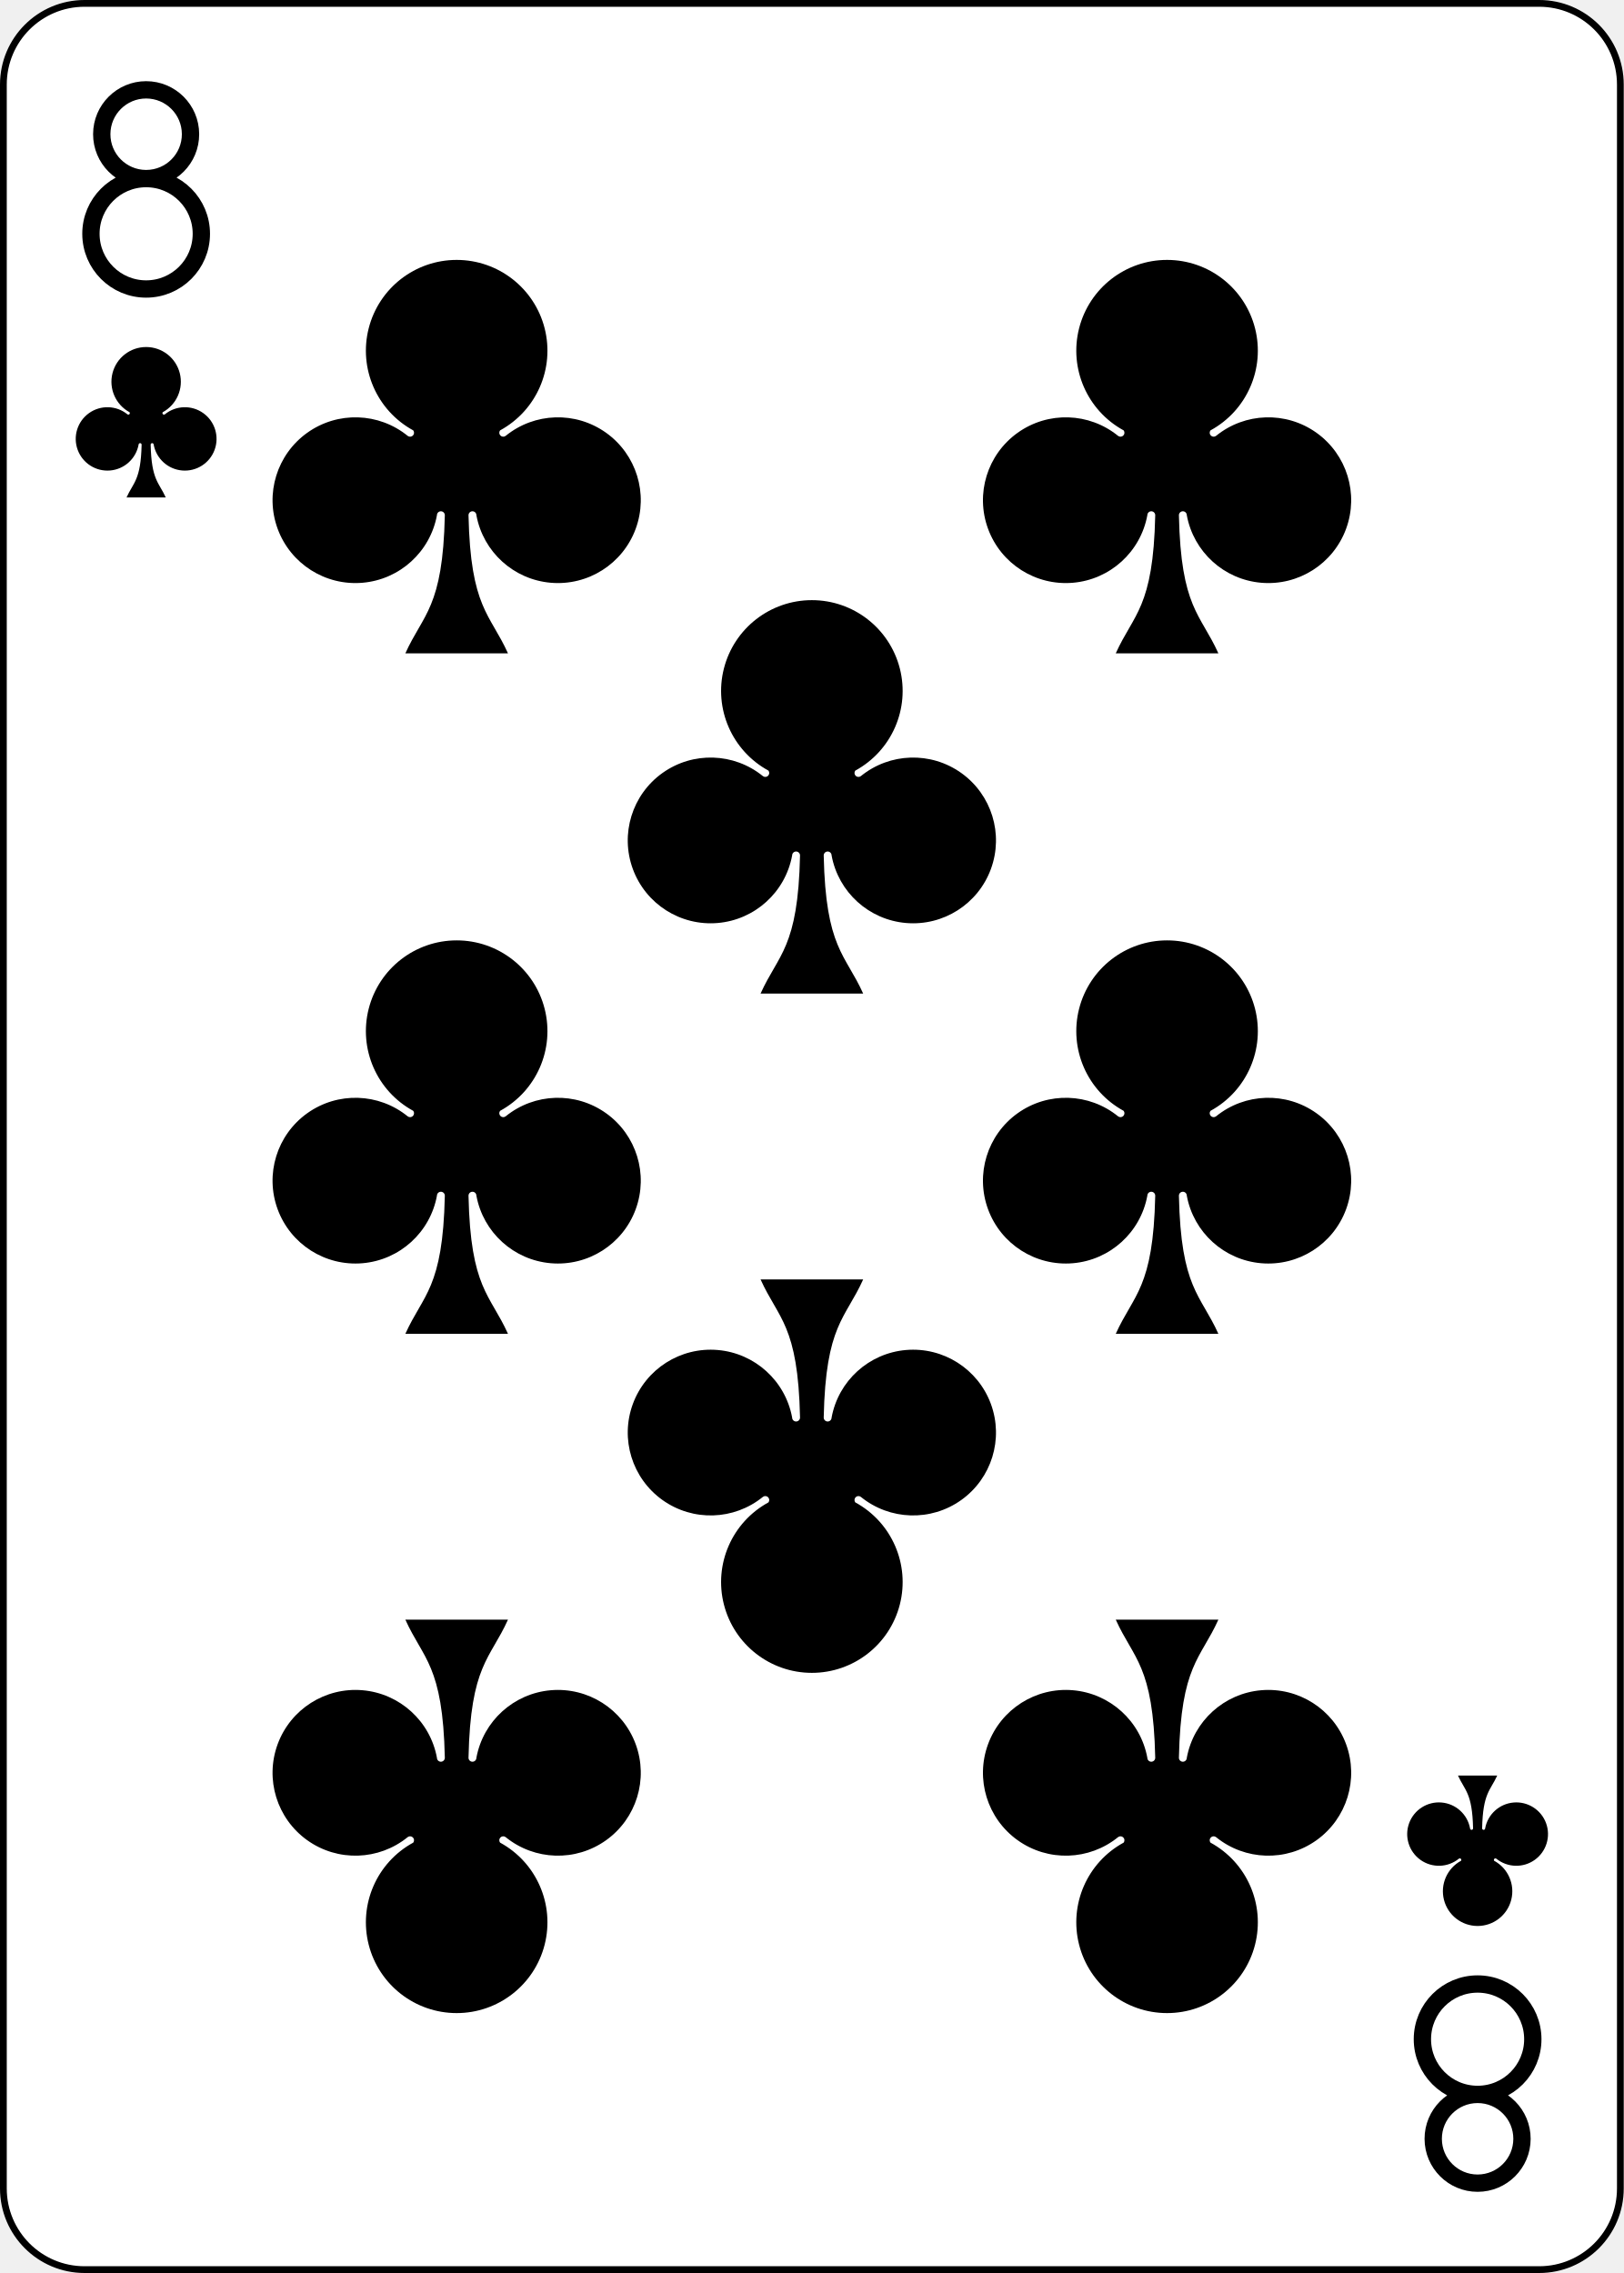
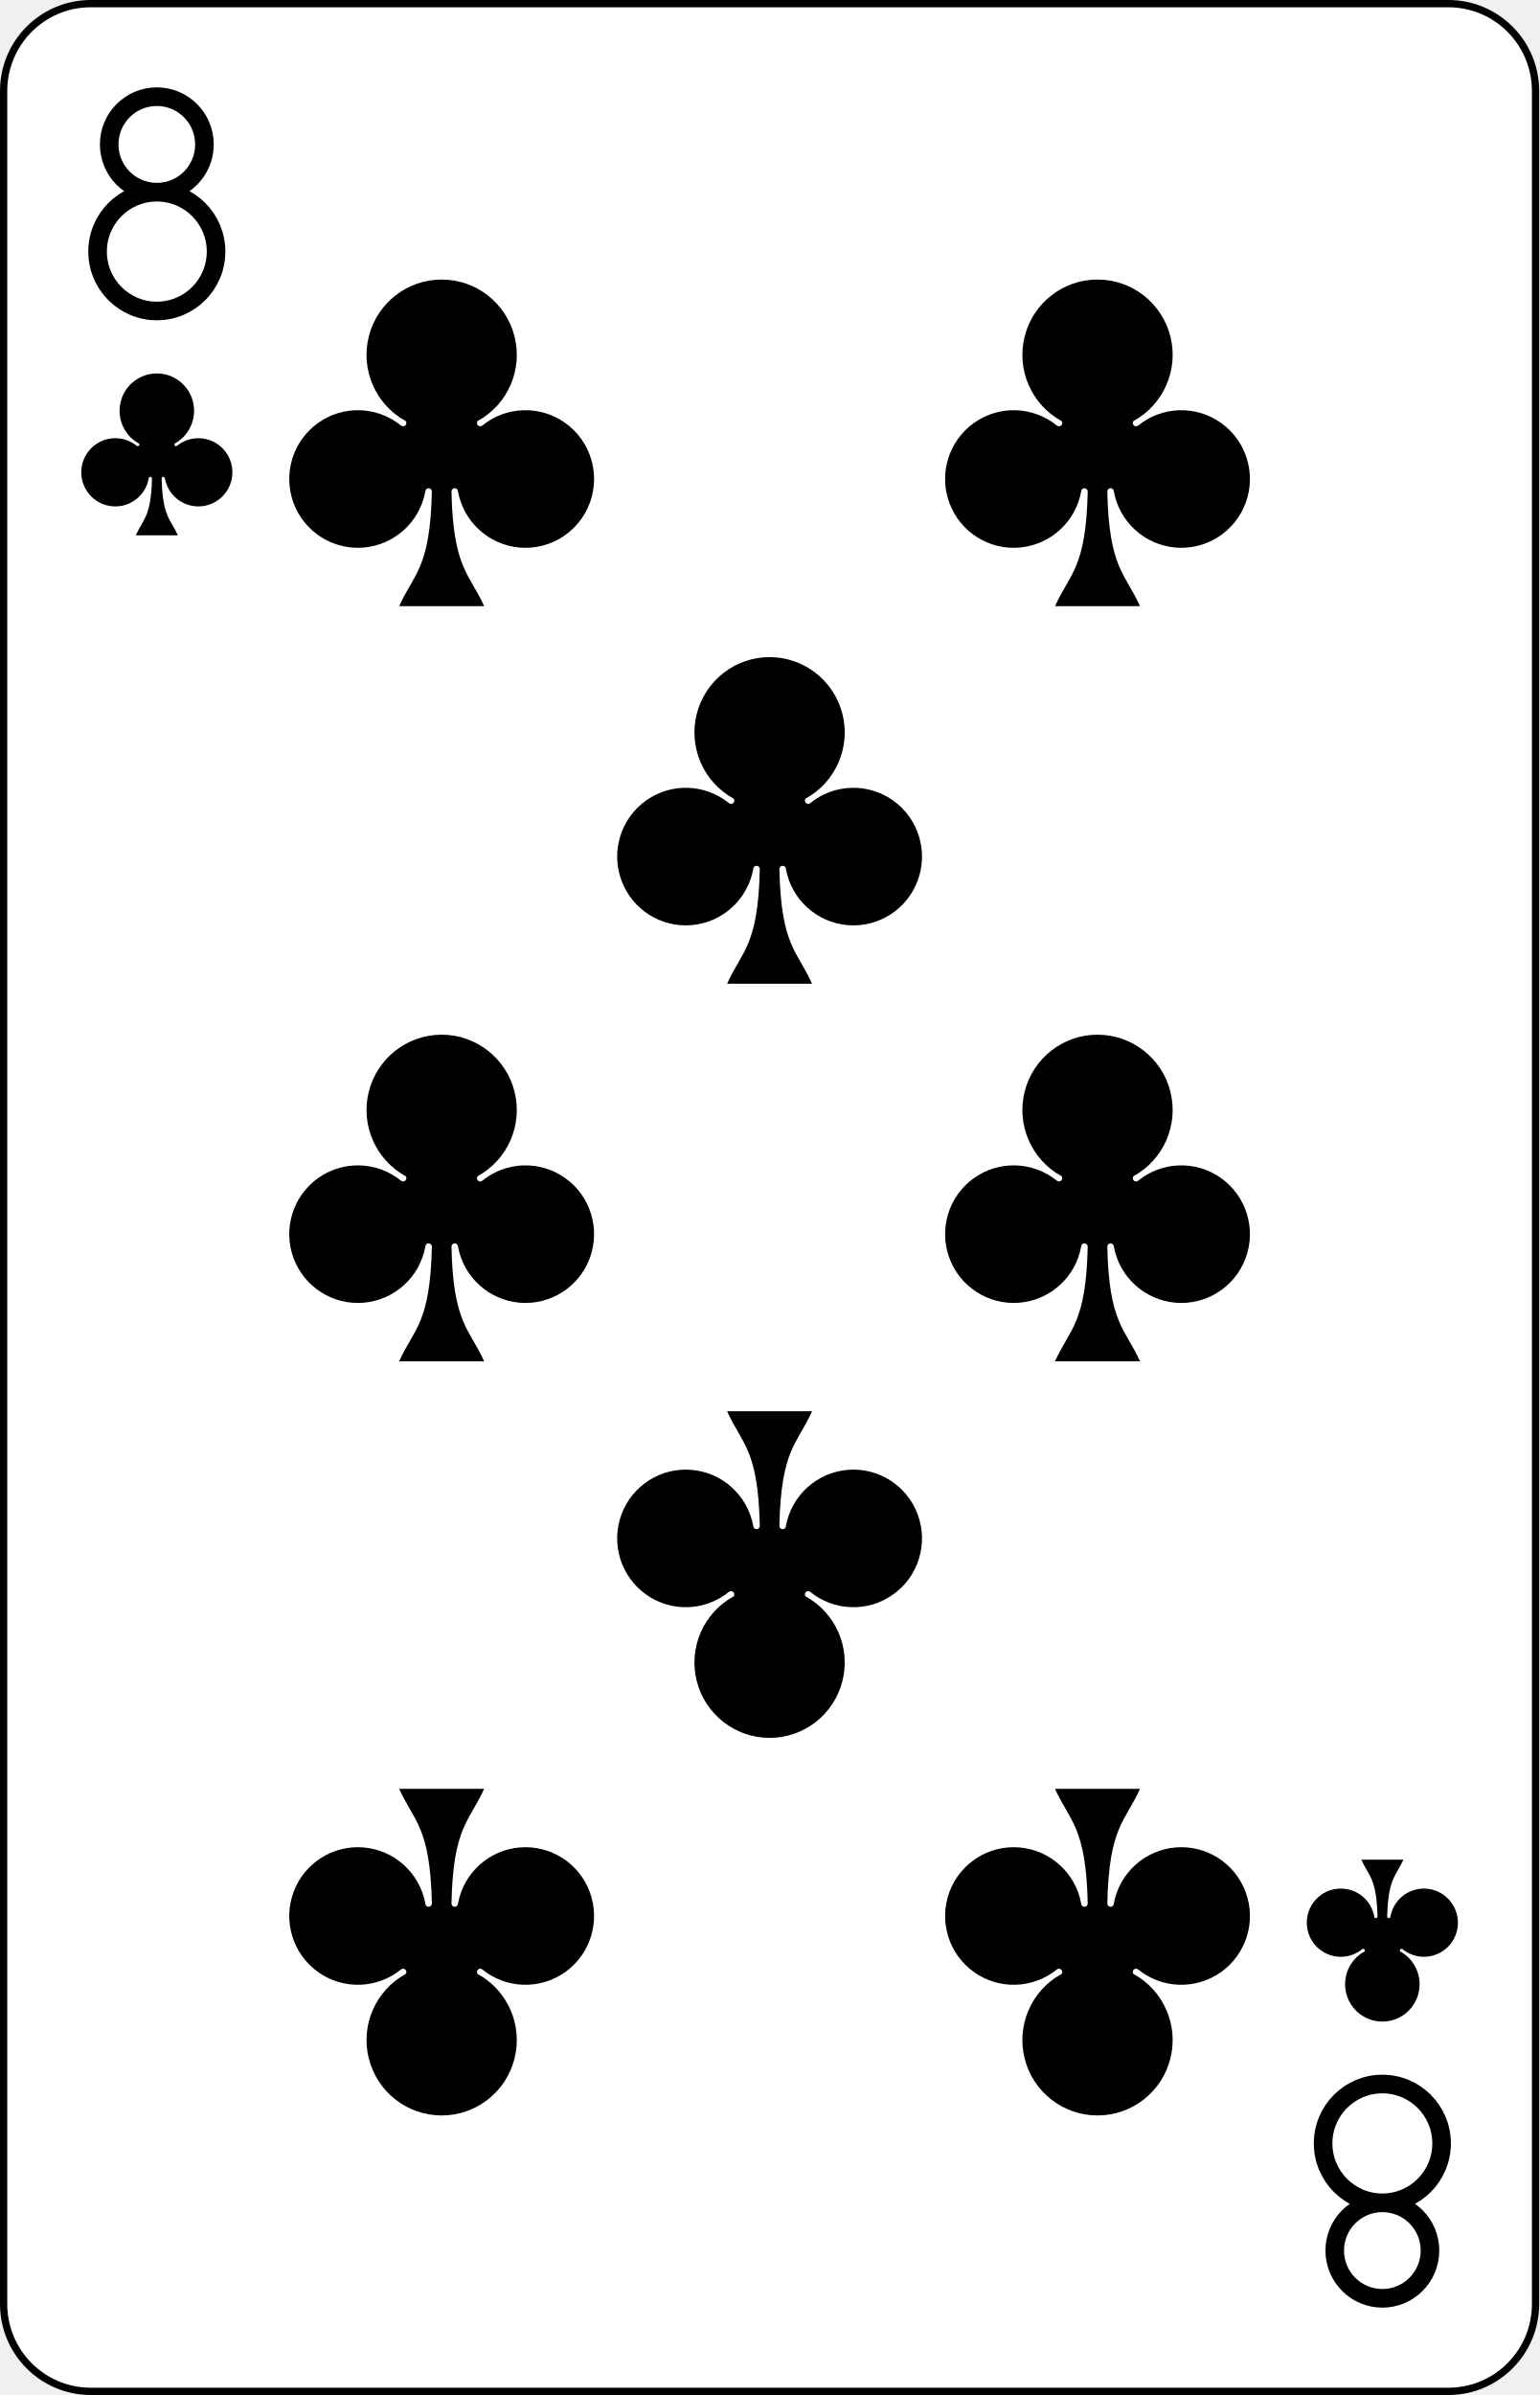
- <svg xmlns="http://www.w3.org/2000/svg" xmlns:xlink="http://www.w3.org/1999/xlink" class="card" face="8C" height="3.5in" preserveAspectRatio="none" viewBox="-120 -168 240 336" width="2.5in">
+ <svg xmlns="http://www.w3.org/2000/svg" xmlns:xlink="http://www.w3.org/1999/xlink" class="card" face="8C" height="3.5in" preserveAspectRatio="none" viewBox="-106 -164.5 212 329" width="2.25in">
  <defs>
    <symbol id="SC8" viewBox="-600 -600 1200 1200" preserveAspectRatio="xMinYMid">
      <path d="M30 150C35 385 85 400 130 500L-130 500C-85 400 -35 385 -30 150A10 10 0 0 0 -50 150A210 210 0 1 1 -124 -51A10 10 0 0 0 -110 -65A230 230 0 1 1 110 -65A10 10 0 0 0 124 -51A210 210 0 1 1 50 150A10 10 0 0 0 30 150Z" fill="black" />
    </symbol>
    <symbol id="VC8" viewBox="-500 -500 1000 1000" preserveAspectRatio="xMinYMid">
      <path d="M-1 -50A205 205 0 1 1 1 -50L-1 -50A255 255 0 1 0 1 -50Z" stroke="black" stroke-width="80" stroke-linecap="square" stroke-miterlimit="1.5" fill="none" />
    </symbol>
  </defs>
-   <rect width="239" height="335" x="-119.5" y="-167.5" rx="12" ry="12" fill="white" stroke="black" />
-   <use xlink:href="#VC8" height="32" width="32" x="-114.4" y="-156" />
-   <use xlink:href="#SC8" height="26.769" width="26.769" x="-111.784" y="-119" />
-   <use xlink:href="#SC8" height="70" width="70" x="-87.501" y="-135.588" />
-   <use xlink:href="#SC8" height="70" width="70" x="17.501" y="-135.588" />
-   <use xlink:href="#SC8" height="70" width="70" x="-35" y="-85.294" />
-   <use xlink:href="#SC8" height="70" width="70" x="-87.501" y="-35" />
-   <use xlink:href="#SC8" height="70" width="70" x="17.501" y="-35" />
+   <rect width="211" height="328" x="-105.5" y="-164" rx="12" ry="12" fill="white" stroke="black" />
+   <use xlink:href="#VC8" height="32" width="32" x="-100.4" y="-152.5" />
+   <use xlink:href="#SC8" height="26.769" width="26.769" x="-97.784" y="-115.5" />
+   <use xlink:href="#SC8" height="54" width="54" x="-72.167" y="-130.735" />
+   <use xlink:href="#SC8" height="54" width="54" x="18.167" y="-130.735" />
+   <use xlink:href="#SC8" height="54" width="54" x="-27" y="-78.867" />
+   <use xlink:href="#SC8" height="54" width="54" x="-72.167" y="-27" />
+   <use xlink:href="#SC8" height="54" width="54" x="18.167" y="-27" />
  <g transform="rotate(180)">
-     <use xlink:href="#VC8" height="32" width="32" x="-114.4" y="-156" />
-     <use xlink:href="#SC8" height="26.769" width="26.769" x="-111.784" y="-119" />
-     <use xlink:href="#SC8" height="70" width="70" x="-87.501" y="-135.588" />
-     <use xlink:href="#SC8" height="70" width="70" x="17.501" y="-135.588" />
-     <use xlink:href="#SC8" height="70" width="70" x="-35" y="-85.294" />
+     <use xlink:href="#VC8" height="32" width="32" x="-100.4" y="-152.5" />
+     <use xlink:href="#SC8" height="26.769" width="26.769" x="-97.784" y="-115.5" />
+     <use xlink:href="#SC8" height="54" width="54" x="-72.167" y="-130.735" />
+     <use xlink:href="#SC8" height="54" width="54" x="18.167" y="-130.735" />
+     <use xlink:href="#SC8" height="54" width="54" x="-27" y="-78.867" />
  </g>
</svg>
